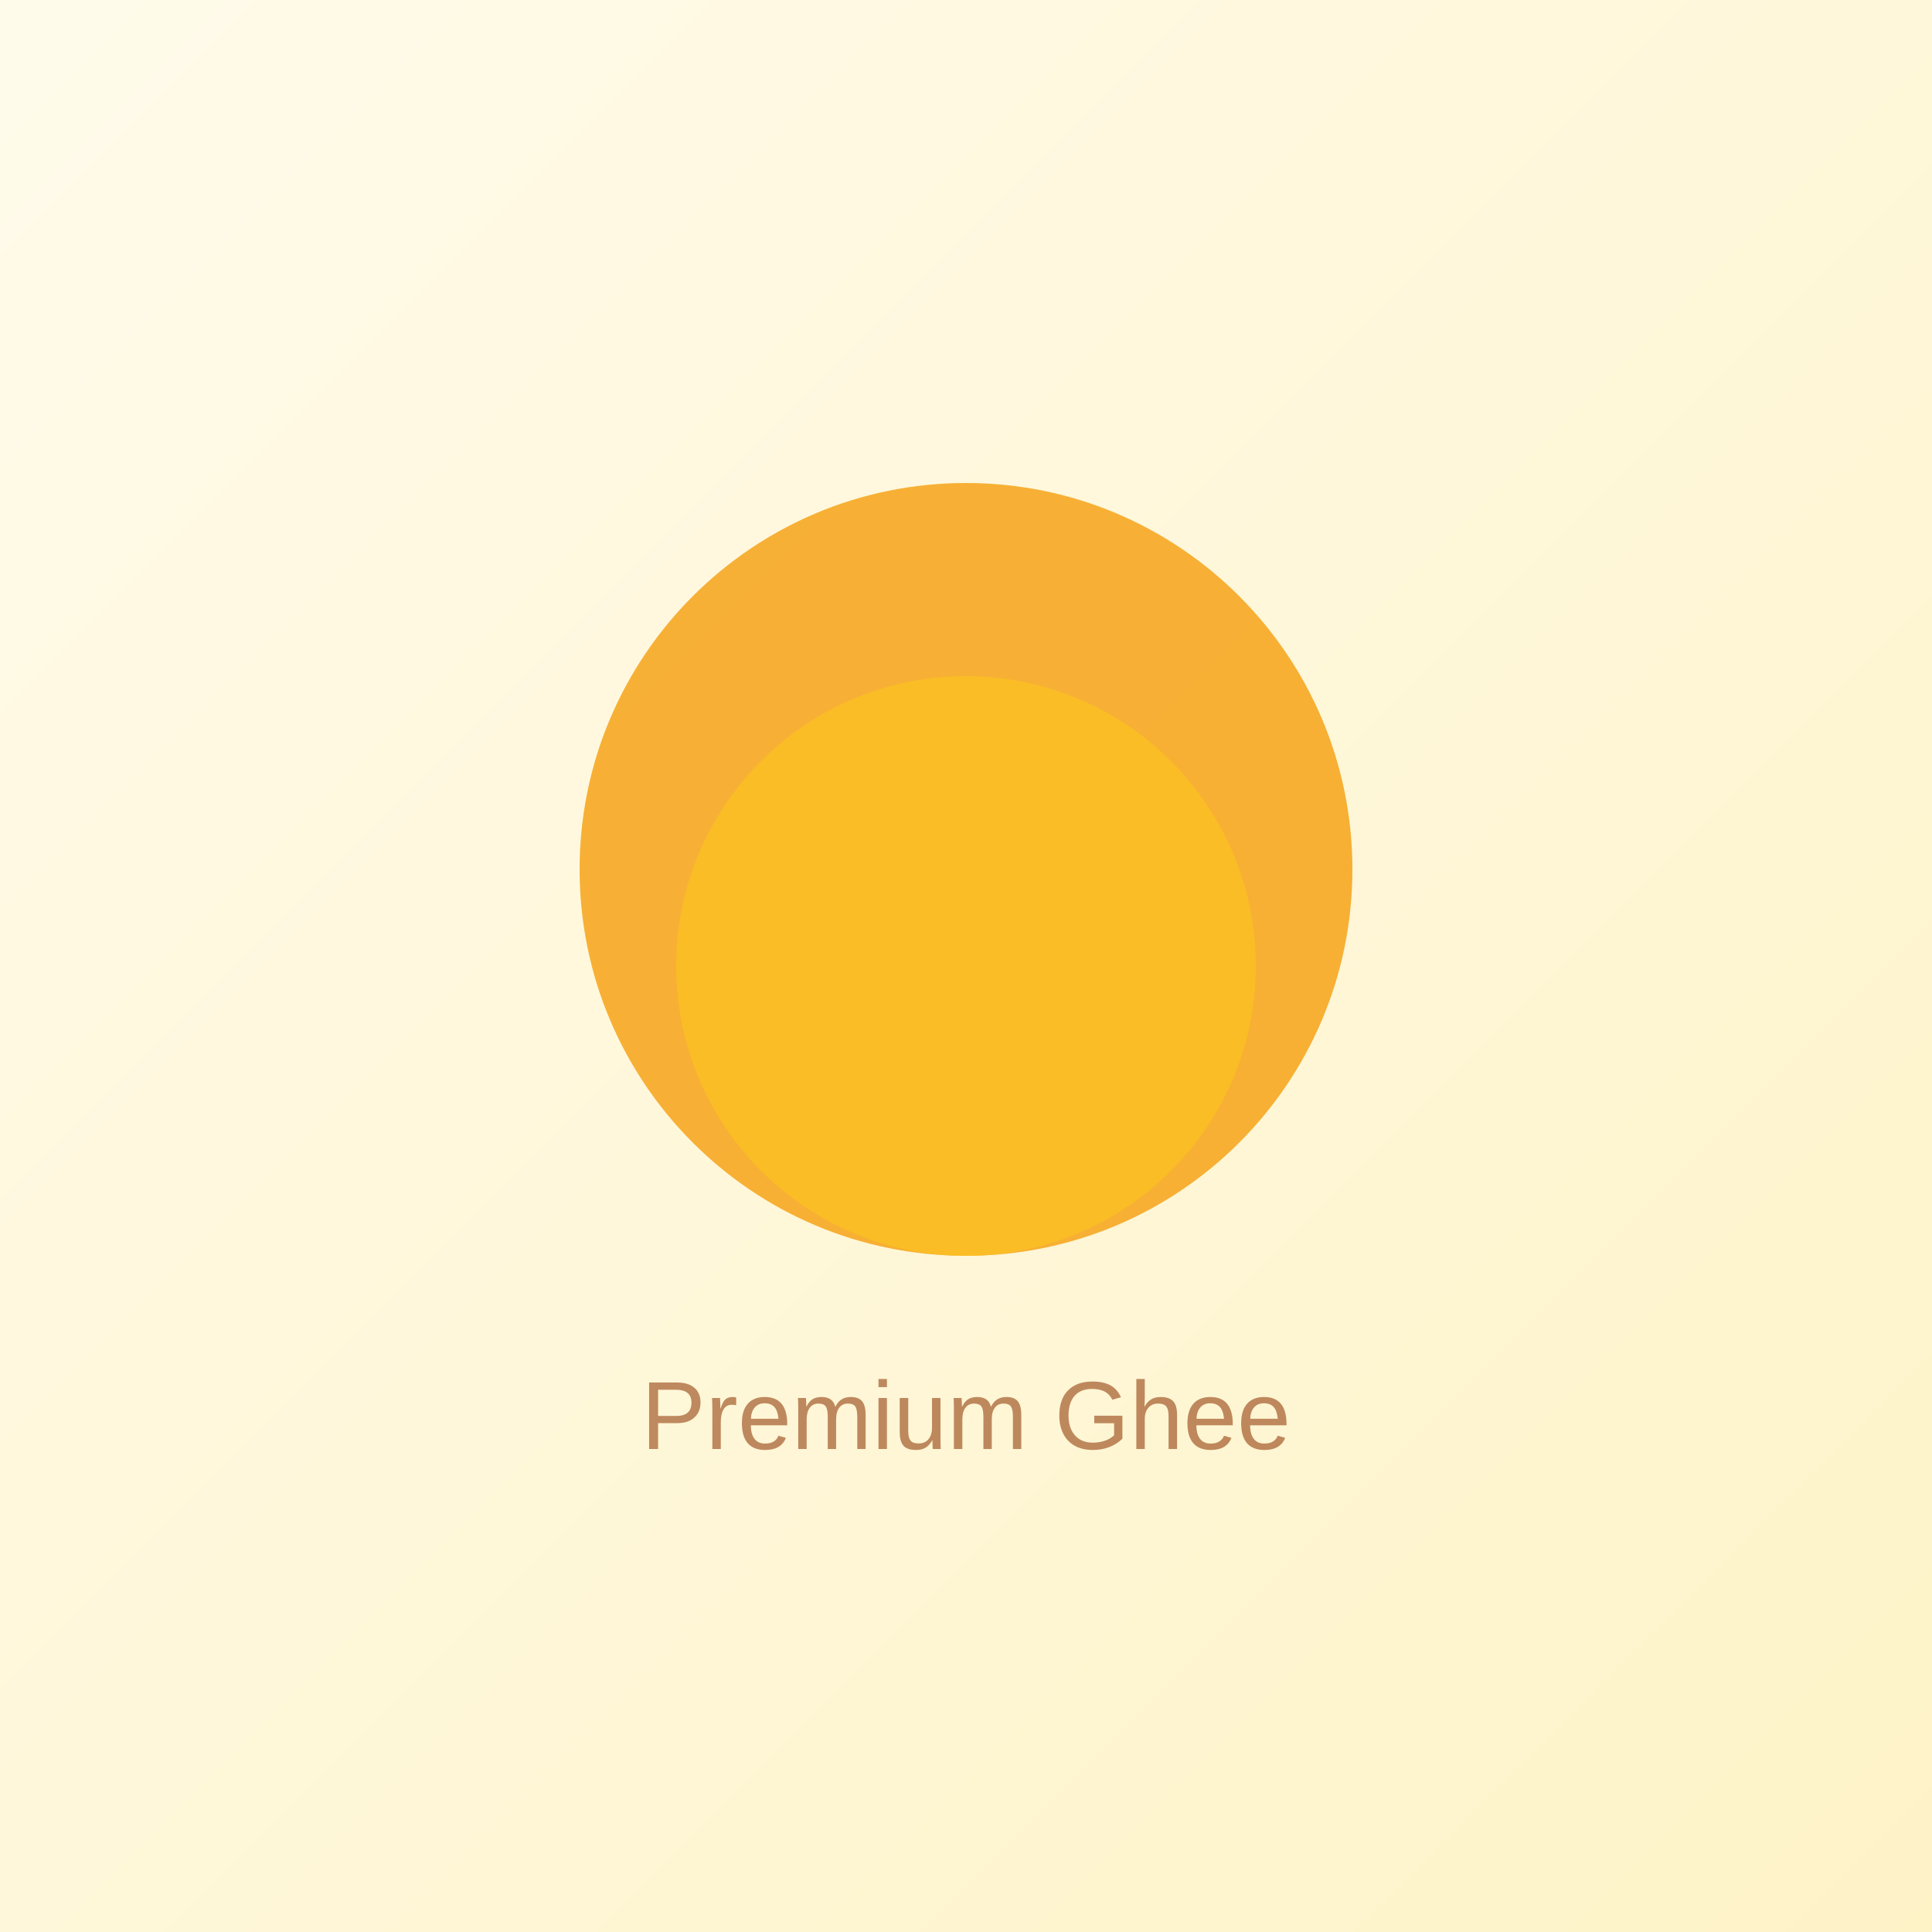
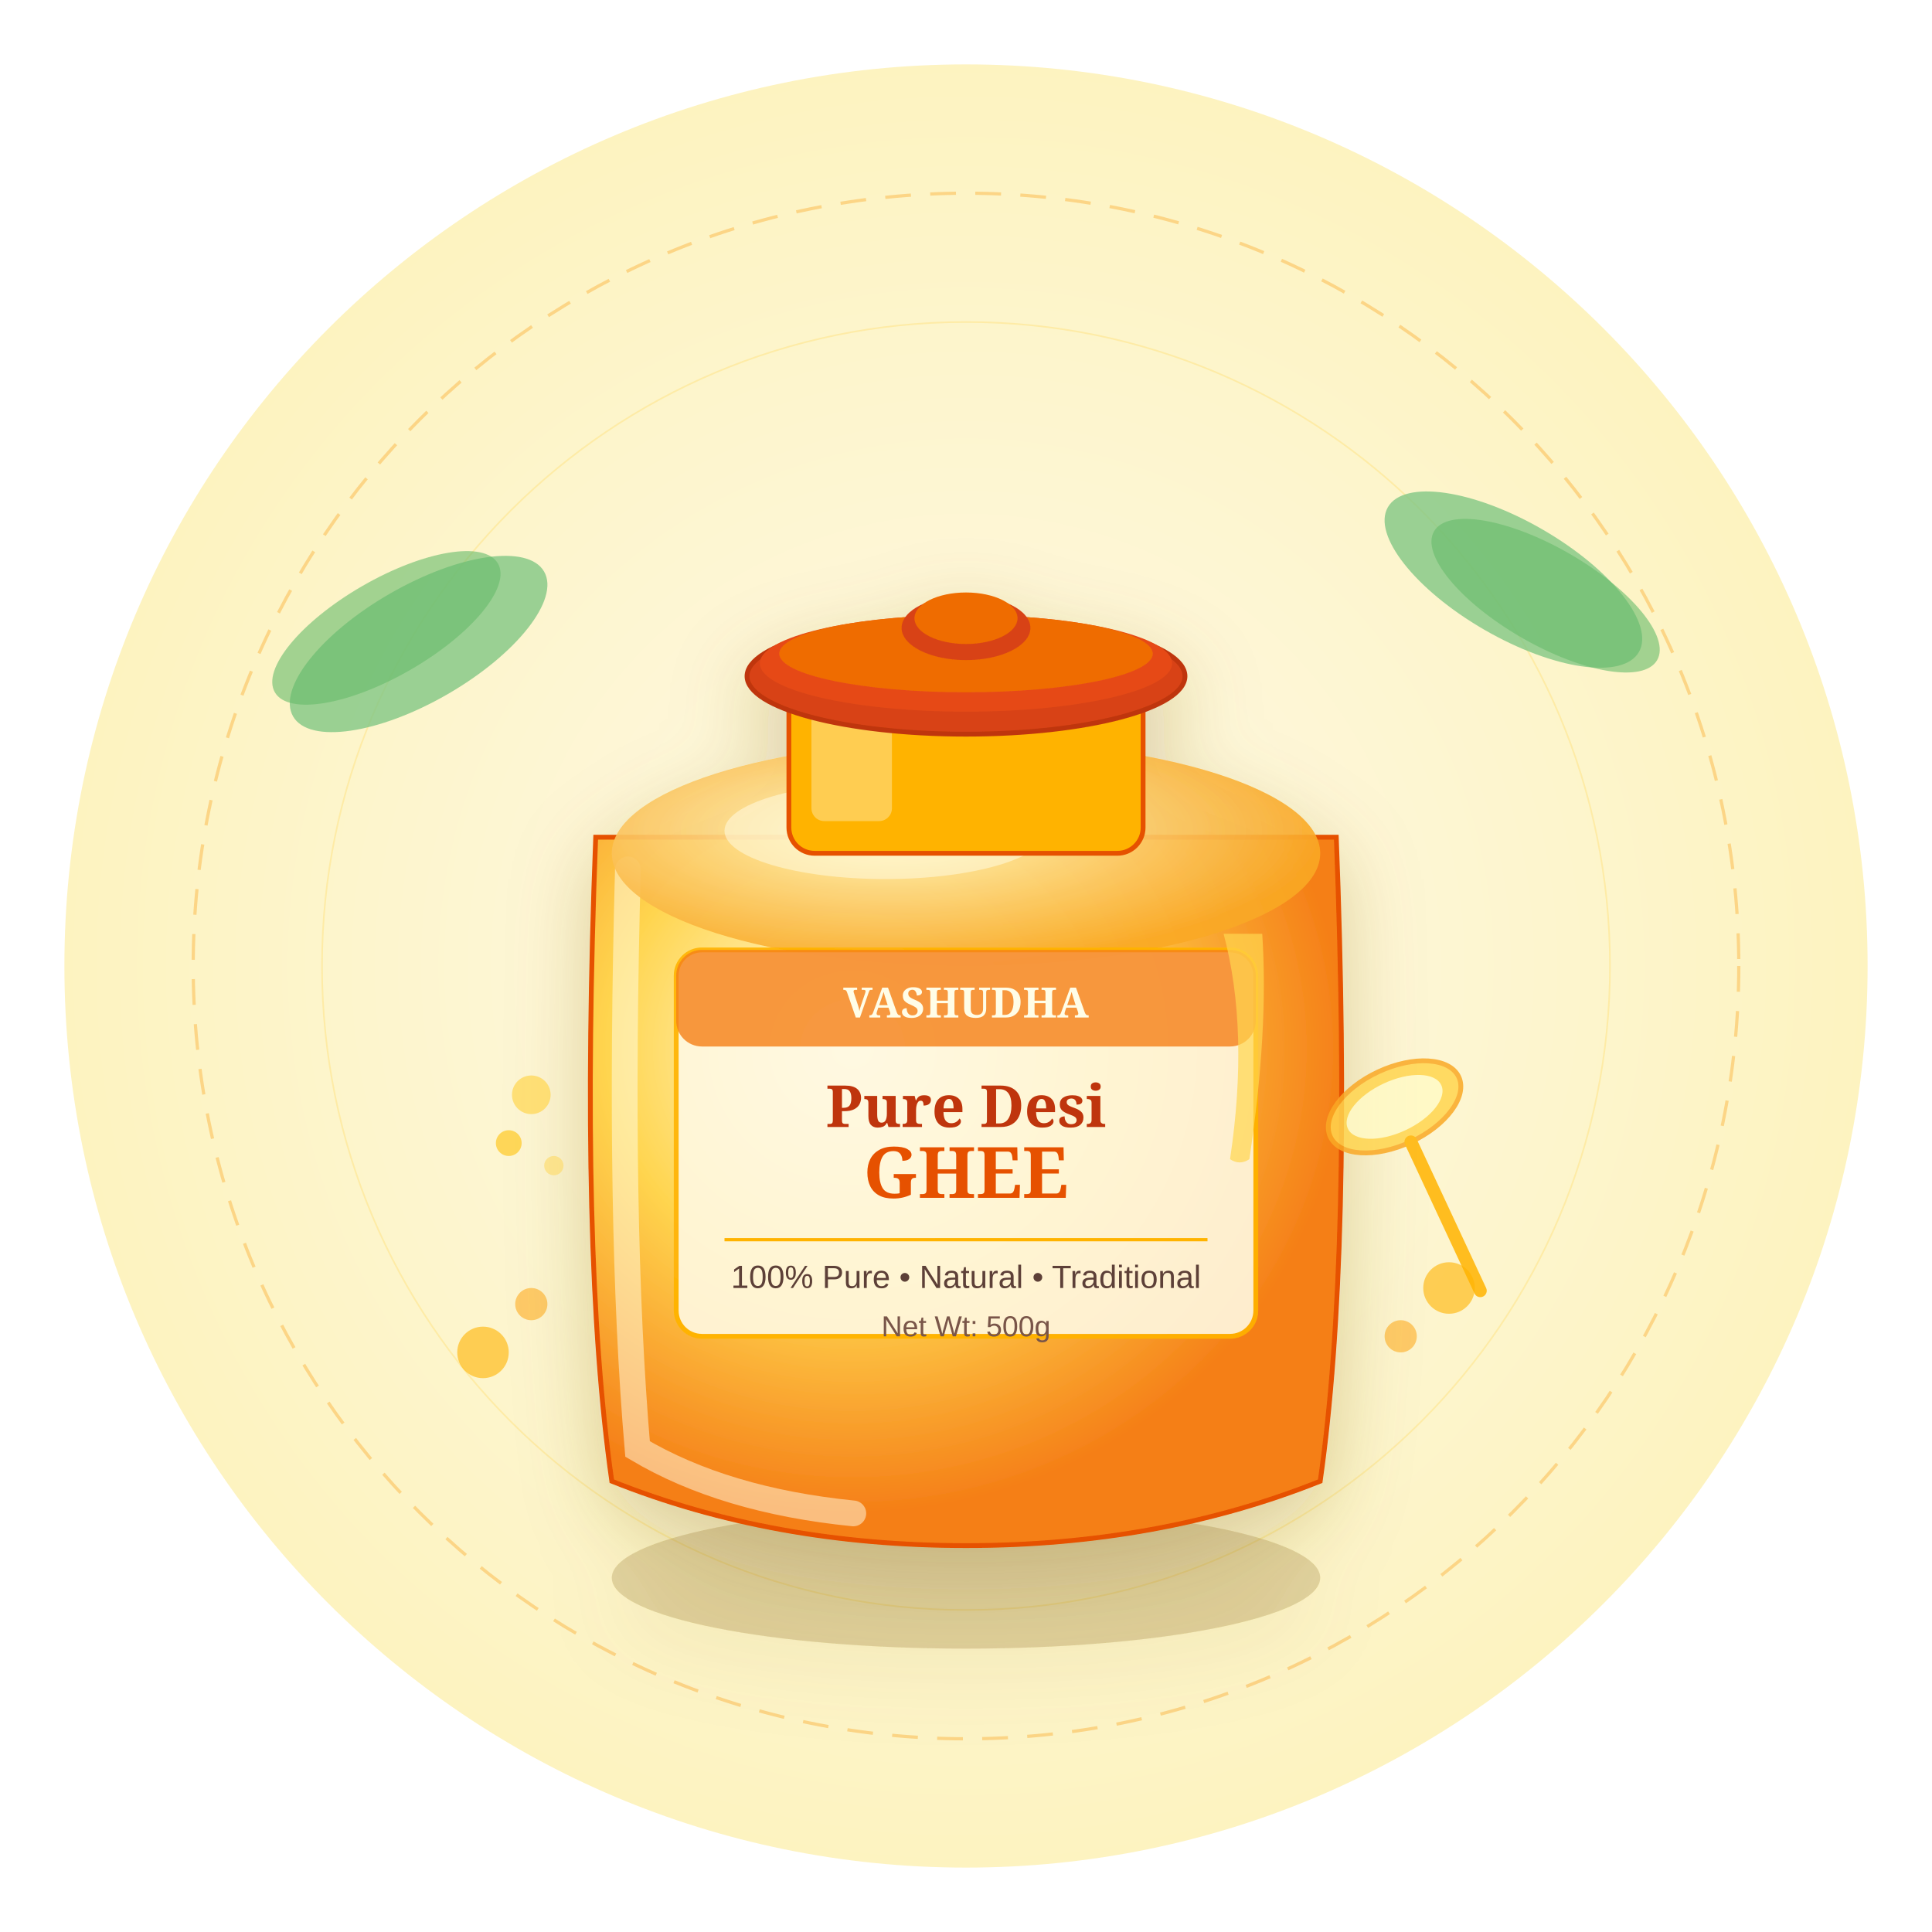
- <svg xmlns="http://www.w3.org/2000/svg" width="400" height="400">
+ <svg xmlns="http://www.w3.org/2000/svg" width="400" height="400" viewBox="0 0 600 600">
  <defs>
-     <linearGradient id="prodGrad" x1="0%" y1="0%" x2="100%" y2="100%">
-       <stop offset="0%" style="stop-color:#FFFBEB;stop-opacity:1" />
-       <stop offset="100%" style="stop-color:#FEF3C7;stop-opacity:1" />
-     </linearGradient>
+     <radialGradient id="bgGrad" cx="50%" cy="50%" r="50%">
+       <stop offset="0%" style="stop-color:#FEF9E7;stop-opacity:1" />
+       <stop offset="100%" style="stop-color:#FDF3C0;stop-opacity:1" />
+     </radialGradient>
+     <radialGradient id="jarGrad" cx="35%" cy="30%" r="65%">
+       <stop offset="0%" style="stop-color:#FFFDE7;stop-opacity:1" />
+       <stop offset="50%" style="stop-color:#FFD54F;stop-opacity:1" />
+       <stop offset="100%" style="stop-color:#F57F17;stop-opacity:1" />
+     </radialGradient>
+     <radialGradient id="gheeGrad" cx="40%" cy="40%" r="60%">
+       <stop offset="0%" style="stop-color:#FFF9C4;stop-opacity:1" />
+       <stop offset="100%" style="stop-color:#F9A825;stop-opacity:1" />
+     </radialGradient>
+     <filter id="shadow" x="-20%" y="-20%" width="140%" height="140%">
+       <feDropShadow dx="0" dy="8" stdDeviation="12" flood-color="#8D6E1A" flood-opacity="0.3" />
+     </filter>
+     <filter id="glow">
+       <feGaussianBlur stdDeviation="4" result="coloredBlur" />
+       <feMerge>
+         <feMergeNode in="coloredBlur" />
+         <feMergeNode in="SourceGraphic" />
+       </feMerge>
+     </filter>
  </defs>
-   <rect width="400" height="400" fill="url(#prodGrad)" />
-   <circle cx="200" cy="180" r="80" fill="#F59E0B" opacity="0.8" />
-   <circle cx="200" cy="200" r="60" fill="#FBBF24" opacity="0.9" />
-   <text x="200" y="300" font-family="Arial, sans-serif" font-size="20" fill="#92400E" text-anchor="middle" opacity="0.6">Premium Ghee</text>
+   <circle cx="300" cy="300" r="280" fill="url(#bgGrad)" />
+   <circle cx="300" cy="300" r="240" fill="none" stroke="#F9A825" stroke-width="1" stroke-dasharray="8 6" opacity="0.4" />
+   <circle cx="300" cy="300" r="200" fill="none" stroke="#FFD54F" stroke-width="0.5" opacity="0.3" />
+   <ellipse cx="130" cy="200" rx="45" ry="18" fill="#81C784" transform="rotate(-30 130 200)" opacity="0.8" />
+   <ellipse cx="120" cy="195" rx="40" ry="15" fill="#66BB6A" transform="rotate(-30 120 195)" opacity="0.6" />
+   <ellipse cx="470" cy="180" rx="45" ry="18" fill="#81C784" transform="rotate(30 470 180)" opacity="0.8" />
+   <ellipse cx="480" cy="185" rx="40" ry="15" fill="#66BB6A" transform="rotate(30 480 185)" opacity="0.6" />
+   <circle cx="150" cy="420" r="8" fill="#FFB300" opacity="0.6" />
+   <circle cx="165" cy="405" r="5" fill="#FFA000" opacity="0.5" />
+   <circle cx="450" cy="400" r="8" fill="#FFB300" opacity="0.6" />
+   <circle cx="435" cy="415" r="5" fill="#FFA000" opacity="0.5" />
+   <g filter="url(#shadow)">
+     <ellipse cx="300" cy="490" rx="110" ry="22" fill="#8D6E1A" opacity="0.25" />
+     <path d="M185 260 Q180 390 190 460 Q240 480 300 480 Q360 480 410 460 Q420 390 415 260 Z" fill="url(#jarGrad)" stroke="#E65100" stroke-width="1.5" />
+     <path d="M195 270 Q192 380 198 450 Q225 466 265 470" fill="none" stroke="#FFFDE7" stroke-width="8" stroke-linecap="round" opacity="0.5" />
+     <ellipse cx="300" cy="265" rx="110" ry="35" fill="url(#gheeGrad)" opacity="0.9" />
+     <ellipse cx="275" cy="258" rx="50" ry="15" fill="#FFFDE7" opacity="0.5" />
+     <rect x="245" y="210" width="110" height="55" rx="8" fill="#FFB300" stroke="#E65100" stroke-width="1.5" />
+     <rect x="252" y="215" width="25" height="40" rx="4" fill="#FFFDE7" opacity="0.35" />
+     <ellipse cx="300" cy="210" rx="68" ry="18" fill="#D84315" stroke="#BF360C" stroke-width="1.5" />
+     <ellipse cx="300" cy="206" rx="64" ry="15" fill="#E64A19" />
+     <ellipse cx="300" cy="203" rx="58" ry="12" fill="#EF6C00" />
+     <ellipse cx="300" cy="195" rx="20" ry="10" fill="#D84315" />
+     <ellipse cx="300" cy="192" rx="16" ry="8" fill="#EF6C00" />
+     <rect x="210" y="295" width="180" height="120" rx="8" fill="#FFF8E1" opacity="0.9" stroke="#FFB300" stroke-width="1.5" />
+     <rect x="210" y="295" width="180" height="30" rx="8" fill="#F57F17" opacity="0.8" />
+     <text x="300" y="316" font-family="Georgia, serif" font-size="13" font-weight="bold" fill="#FFFDE7" text-anchor="middle">VASHUDHA</text>
+     <text x="300" y="350" font-family="Georgia, serif" font-size="18" font-weight="bold" fill="#BF360C" text-anchor="middle">Pure Desi</text>
+     <text x="300" y="372" font-family="Georgia, serif" font-size="22" font-weight="bold" fill="#E65100" text-anchor="middle">GHEE</text>
+     <line x1="225" y1="385" x2="375" y2="385" stroke="#FFB300" stroke-width="1" />
+     <text x="300" y="400" font-family="Arial, sans-serif" font-size="10" fill="#5D4037" text-anchor="middle">100% Pure • Natural • Traditional</text>
+     <text x="300" y="415" font-family="Arial, sans-serif" font-size="9" fill="#795548" text-anchor="middle">Net Wt: 500g</text>
+   </g>
+   <path d="M380 290 Q388 320 382 360 Q385 362 388 360 Q394 320 392 290 Z" fill="#FFD54F" opacity="0.7" />
+   <g transform="rotate(-25 450 380)" opacity="0.85">
+     <ellipse cx="450" cy="340" rx="22" ry="12" fill="#FFD54F" stroke="#F9A825" stroke-width="1.5" />
+     <ellipse cx="450" cy="340" rx="16" ry="8" fill="#FFF9C4" />
+     <rect x="448" y="350" width="4" height="55" rx="2" fill="#FFB300" />
+   </g>
+   <circle cx="165" cy="340" r="6" fill="#FFD54F" opacity="0.7" />
+   <circle cx="158" cy="355" r="4" fill="#FFC107" opacity="0.6" />
+   <circle cx="172" cy="362" r="3" fill="#FFD54F" opacity="0.5" />
</svg>
